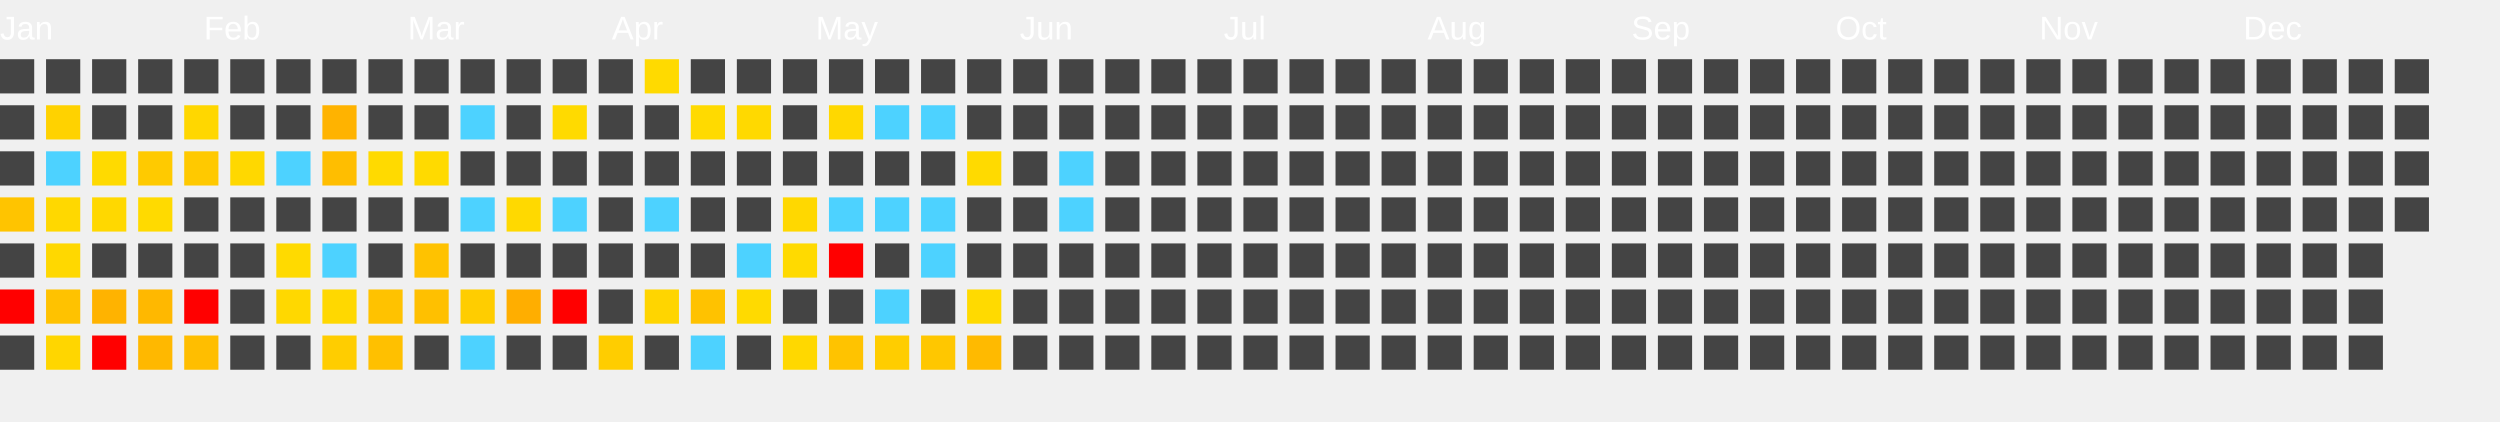
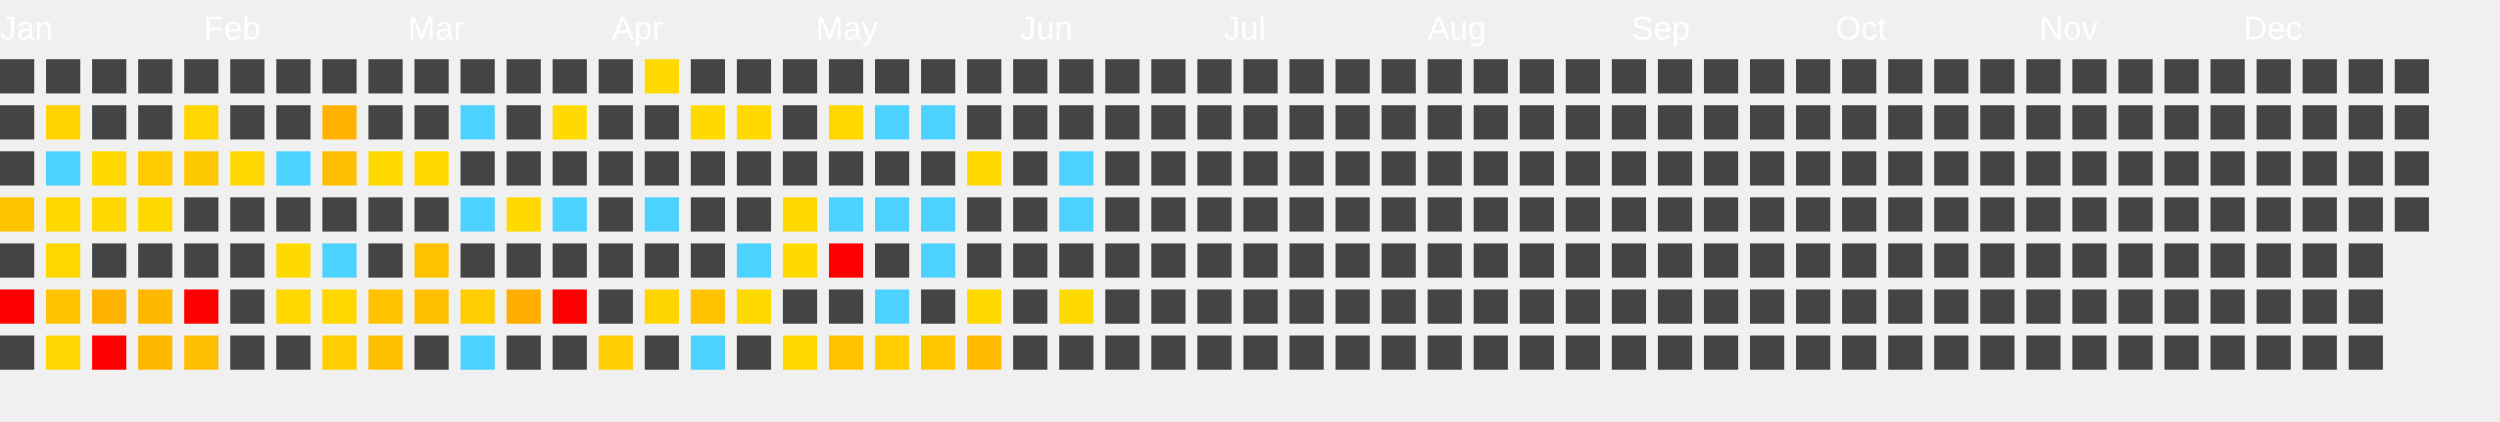
<svg xmlns="http://www.w3.org/2000/svg" baseProfile="full" height="32mm" version="1.1" viewBox="0,0,190,32" width="190mm">
  <defs />
  <rect fill="none" height="32" width="190" x="0" y="0" />
  <text fill="#FFFFFF" style="font-size:2.5px; font-family:Arial" x="0.0" y="3.0">Jan</text>
  <text fill="#FFFFFF" style="font-size:2.5px; font-family:Arial" x="15.5" y="3.0">Feb</text>
  <text fill="#FFFFFF" style="font-size:2.5px; font-family:Arial" x="31.0" y="3.0">Mar</text>
  <text fill="#FFFFFF" style="font-size:2.5px; font-family:Arial" x="46.5" y="3.0">Apr</text>
  <text fill="#FFFFFF" style="font-size:2.5px; font-family:Arial" x="62.0" y="3.0">May</text>
  <text fill="#FFFFFF" style="font-size:2.5px; font-family:Arial" x="77.5" y="3.0">Jun</text>
  <text fill="#FFFFFF" style="font-size:2.5px; font-family:Arial" x="93.0" y="3.0">Jul</text>
  <text fill="#FFFFFF" style="font-size:2.5px; font-family:Arial" x="108.5" y="3.0">Aug</text>
  <text fill="#FFFFFF" style="font-size:2.5px; font-family:Arial" x="124.0" y="3.0">Sep</text>
  <text fill="#FFFFFF" style="font-size:2.5px; font-family:Arial" x="139.5" y="3.0">Oct</text>
  <text fill="#FFFFFF" style="font-size:2.5px; font-family:Arial" x="155.0" y="3.0">Nov</text>
  <text fill="#FFFFFF" style="font-size:2.5px; font-family:Arial" x="170.5" y="3.0">Dec</text>
  <rect fill="#444444" height="2.6" width="2.6" x="0.0" y="4.5" />
  <rect fill="#444444" height="2.6" width="2.6" x="0.0" y="8.0" />
  <rect fill="#444444" height="2.6" width="2.6" x="0.0" y="11.5" />
  <rect fill="#ffc400" height="2.6" width="2.6" x="0.0" y="15.0" />
  <rect fill="#444444" height="2.6" width="2.6" x="0.0" y="18.5" />
  <rect fill="red" height="2.6" width="2.6" x="0.0" y="22.0" />
  <rect fill="#444444" height="2.6" width="2.6" x="0.0" y="25.5" />
  <rect fill="#444444" height="2.6" width="2.6" x="3.5" y="4.5" />
  <rect fill="#ffd200" height="2.6" width="2.6" x="3.5" y="8.0" />
  <rect fill="#4dd2ff" height="2.6" width="2.6" x="3.5" y="11.5" />
  <rect fill="#ffd800" height="2.6" width="2.6" x="3.5" y="15.0" />
  <rect fill="#ffd800" height="2.6" width="2.6" x="3.5" y="18.5" />
  <rect fill="#ffc200" height="2.6" width="2.6" x="3.5" y="22.0" />
  <rect fill="#ffd600" height="2.6" width="2.6" x="3.5" y="25.5" />
  <rect fill="#444444" height="2.6" width="2.6" x="7.0" y="4.5" />
  <rect fill="#444444" height="2.6" width="2.6" x="7.0" y="8.0" />
  <rect fill="#ffda00" height="2.6" width="2.6" x="7.0" y="11.5" />
  <rect fill="#ffd800" height="2.6" width="2.6" x="7.0" y="15.0" />
  <rect fill="#444444" height="2.6" width="2.6" x="7.0" y="18.5" />
  <rect fill="#ffb300" height="2.6" width="2.6" x="7.0" y="22.0" />
  <rect fill="red" height="2.6" width="2.6" x="7.0" y="25.5" />
  <rect fill="#444444" height="2.6" width="2.6" x="10.5" y="4.5" />
  <rect fill="#444444" height="2.6" width="2.6" x="10.5" y="8.0" />
  <rect fill="#ffca00" height="2.6" width="2.6" x="10.5" y="11.5" />
  <rect fill="#ffda00" height="2.6" width="2.6" x="10.5" y="15.0" />
  <rect fill="#444444" height="2.6" width="2.6" x="10.5" y="18.5" />
  <rect fill="#ffb800" height="2.6" width="2.6" x="10.5" y="22.0" />
  <rect fill="#ffb800" height="2.6" width="2.6" x="10.5" y="25.5" />
  <rect fill="#444444" height="2.6" width="2.6" x="14.0" y="4.5" />
  <rect fill="#ffd700" height="2.6" width="2.6" x="14.0" y="8.0" />
  <rect fill="#ffc900" height="2.6" width="2.6" x="14.0" y="11.5" />
  <rect fill="#444444" height="2.6" width="2.6" x="14.0" y="15.0" />
  <rect fill="#444444" height="2.6" width="2.6" x="14.0" y="18.5" />
  <rect fill="red" height="2.6" width="2.6" x="14.0" y="22.0" />
  <rect fill="#ffbe00" height="2.6" width="2.6" x="14.0" y="25.5" />
  <rect fill="#444444" height="2.6" width="2.6" x="17.5" y="4.5" />
  <rect fill="#444444" height="2.6" width="2.6" x="17.5" y="8.0" />
  <rect fill="#ffd800" height="2.6" width="2.6" x="17.5" y="11.5" />
  <rect fill="#444444" height="2.6" width="2.6" x="17.5" y="15.0" />
  <rect fill="#444444" height="2.6" width="2.6" x="17.5" y="18.5" />
  <rect fill="#444444" height="2.6" width="2.6" x="17.5" y="22.0" />
  <rect fill="#444444" height="2.6" width="2.6" x="17.5" y="25.5" />
  <rect fill="#444444" height="2.6" width="2.6" x="21.0" y="4.5" />
  <rect fill="#444444" height="2.6" width="2.6" x="21.0" y="8.0" />
  <rect fill="#4dd2ff" height="2.6" width="2.6" x="21.0" y="11.5" />
  <rect fill="#444444" height="2.6" width="2.6" x="21.0" y="15.0" />
  <rect fill="#ffda00" height="2.6" width="2.6" x="21.0" y="18.5" />
  <rect fill="#ffd800" height="2.6" width="2.6" x="21.0" y="22.0" />
  <rect fill="#444444" height="2.6" width="2.6" x="21.0" y="25.5" />
  <rect fill="#444444" height="2.6" width="2.6" x="24.5" y="4.5" />
  <rect fill="#ffb300" height="2.6" width="2.6" x="24.5" y="8.0" />
  <rect fill="#ffbe00" height="2.6" width="2.6" x="24.5" y="11.5" />
  <rect fill="#444444" height="2.6" width="2.6" x="24.5" y="15.0" />
  <rect fill="#4dd2ff" height="2.6" width="2.6" x="24.5" y="18.5" />
  <rect fill="#ffd800" height="2.6" width="2.6" x="24.5" y="22.0" />
  <rect fill="#ffcd00" height="2.6" width="2.6" x="24.5" y="25.5" />
  <rect fill="#444444" height="2.6" width="2.6" x="28.0" y="4.5" />
  <rect fill="#444444" height="2.6" width="2.6" x="28.0" y="8.0" />
  <rect fill="#ffda00" height="2.6" width="2.6" x="28.0" y="11.5" />
  <rect fill="#444444" height="2.6" width="2.6" x="28.0" y="15.0" />
  <rect fill="#444444" height="2.6" width="2.6" x="28.0" y="18.5" />
  <rect fill="#ffc200" height="2.6" width="2.6" x="28.0" y="22.0" />
  <rect fill="#ffc000" height="2.6" width="2.6" x="28.0" y="25.5" />
  <rect fill="#444444" height="2.6" width="2.6" x="31.5" y="4.5" />
  <rect fill="#444444" height="2.6" width="2.6" x="31.5" y="8.0" />
  <rect fill="#ffda00" height="2.6" width="2.6" x="31.5" y="11.5" />
  <rect fill="#444444" height="2.6" width="2.6" x="31.5" y="15.0" />
  <rect fill="#ffc200" height="2.6" width="2.6" x="31.5" y="18.5" />
  <rect fill="#ffc000" height="2.6" width="2.6" x="31.5" y="22.0" />
  <rect fill="#444444" height="2.6" width="2.6" x="31.5" y="25.5" />
  <rect fill="#444444" height="2.6" width="2.6" x="35.0" y="4.5" />
  <rect fill="#4dd2ff" height="2.6" width="2.6" x="35.0" y="8.0" />
  <rect fill="#444444" height="2.6" width="2.6" x="35.0" y="11.5" />
  <rect fill="#4dd2ff" height="2.6" width="2.6" x="35.0" y="15.0" />
  <rect fill="#444444" height="2.6" width="2.6" x="35.0" y="18.5" />
  <rect fill="#ffcd00" height="2.6" width="2.6" x="35.0" y="22.0" />
  <rect fill="#4dd2ff" height="2.6" width="2.6" x="35.0" y="25.5" />
  <rect fill="#444444" height="2.6" width="2.6" x="38.5" y="4.5" />
  <rect fill="#444444" height="2.6" width="2.6" x="38.5" y="8.0" />
  <rect fill="#444444" height="2.6" width="2.6" x="38.5" y="11.5" />
  <rect fill="#ffd900" height="2.6" width="2.6" x="38.5" y="15.0" />
  <rect fill="#444444" height="2.6" width="2.6" x="38.5" y="18.5" />
  <rect fill="#ffae00" height="2.6" width="2.6" x="38.5" y="22.0" />
  <rect fill="#444444" height="2.6" width="2.6" x="38.5" y="25.5" />
  <rect fill="#444444" height="2.6" width="2.6" x="42.0" y="4.5" />
  <rect fill="#ffda00" height="2.6" width="2.6" x="42.0" y="8.0" />
  <rect fill="#444444" height="2.6" width="2.6" x="42.0" y="11.5" />
  <rect fill="#4dd2ff" height="2.6" width="2.6" x="42.0" y="15.0" />
  <rect fill="#444444" height="2.6" width="2.6" x="42.0" y="18.5" />
  <rect fill="red" height="2.6" width="2.6" x="42.0" y="22.0" />
  <rect fill="#444444" height="2.6" width="2.6" x="42.0" y="25.5" />
  <rect fill="#444444" height="2.6" width="2.6" x="45.5" y="4.5" />
  <rect fill="#444444" height="2.6" width="2.6" x="45.5" y="8.0" />
  <rect fill="#444444" height="2.6" width="2.6" x="45.5" y="11.5" />
  <rect fill="#444444" height="2.6" width="2.6" x="45.5" y="15.0" />
  <rect fill="#444444" height="2.6" width="2.6" x="45.5" y="18.5" />
  <rect fill="#444444" height="2.6" width="2.6" x="45.5" y="22.0" />
  <rect fill="#ffcd00" height="2.6" width="2.6" x="45.5" y="25.5" />
  <rect fill="#ffda00" height="2.6" width="2.6" x="49.0" y="4.5" />
  <rect fill="#444444" height="2.6" width="2.6" x="49.0" y="8.0" />
  <rect fill="#444444" height="2.6" width="2.6" x="49.0" y="11.5" />
  <rect fill="#4dd2ff" height="2.6" width="2.6" x="49.0" y="15.0" />
  <rect fill="#444444" height="2.6" width="2.6" x="49.0" y="18.5" />
  <rect fill="#ffd500" height="2.6" width="2.6" x="49.0" y="22.0" />
  <rect fill="#444444" height="2.6" width="2.6" x="49.0" y="25.5" />
  <rect fill="#444444" height="2.6" width="2.6" x="52.5" y="4.5" />
  <rect fill="#ffda00" height="2.6" width="2.6" x="52.5" y="8.0" />
  <rect fill="#444444" height="2.6" width="2.6" x="52.5" y="11.5" />
  <rect fill="#444444" height="2.6" width="2.6" x="52.5" y="15.0" />
  <rect fill="#444444" height="2.6" width="2.6" x="52.5" y="18.5" />
  <rect fill="#ffc200" height="2.6" width="2.6" x="52.5" y="22.0" />
  <rect fill="#4dd2ff" height="2.6" width="2.6" x="52.5" y="25.5" />
  <rect fill="#444444" height="2.6" width="2.6" x="56.0" y="4.5" />
  <rect fill="#ffd900" height="2.6" width="2.6" x="56.0" y="8.0" />
  <rect fill="#444444" height="2.6" width="2.6" x="56.0" y="11.5" />
  <rect fill="#444444" height="2.6" width="2.6" x="56.0" y="15.0" />
  <rect fill="#4dd2ff" height="2.6" width="2.6" x="56.0" y="18.5" />
  <rect fill="#ffda00" height="2.6" width="2.6" x="56.0" y="22.0" />
  <rect fill="#444444" height="2.6" width="2.6" x="56.0" y="25.5" />
  <rect fill="#444444" height="2.6" width="2.6" x="59.5" y="4.5" />
  <rect fill="#444444" height="2.6" width="2.6" x="59.5" y="8.0" />
  <rect fill="#444444" height="2.6" width="2.6" x="59.5" y="11.5" />
  <rect fill="#ffd800" height="2.6" width="2.6" x="59.5" y="15.0" />
  <rect fill="#ffda00" height="2.6" width="2.6" x="59.5" y="18.5" />
  <rect fill="#444444" height="2.6" width="2.6" x="59.5" y="22.0" />
  <rect fill="#ffd800" height="2.6" width="2.6" x="59.5" y="25.5" />
  <rect fill="#444444" height="2.6" width="2.6" x="63.0" y="4.5" />
  <rect fill="#ffd800" height="2.6" width="2.6" x="63.0" y="8.0" />
  <rect fill="#444444" height="2.6" width="2.6" x="63.0" y="11.5" />
  <rect fill="#4dd2ff" height="2.6" width="2.6" x="63.0" y="15.0" />
  <rect fill="red" height="2.6" width="2.6" x="63.0" y="18.5" />
  <rect fill="#444444" height="2.6" width="2.6" x="63.0" y="22.0" />
  <rect fill="#ffc300" height="2.6" width="2.6" x="63.0" y="25.5" />
  <rect fill="#444444" height="2.6" width="2.6" x="66.5" y="4.5" />
  <rect fill="#4dd2ff" height="2.6" width="2.6" x="66.5" y="8.0" />
  <rect fill="#444444" height="2.6" width="2.6" x="66.5" y="11.5" />
  <rect fill="#4dd2ff" height="2.6" width="2.6" x="66.5" y="15.0" />
  <rect fill="#444444" height="2.6" width="2.6" x="66.5" y="18.5" />
  <rect fill="#4dd2ff" height="2.6" width="2.6" x="66.5" y="22.0" />
  <rect fill="#ffcd00" height="2.6" width="2.6" x="66.5" y="25.5" />
  <rect fill="#444444" height="2.6" width="2.6" x="70.0" y="4.5" />
  <rect fill="#4dd2ff" height="2.6" width="2.6" x="70.0" y="8.0" />
  <rect fill="#444444" height="2.6" width="2.6" x="70.0" y="11.5" />
  <rect fill="#4dd2ff" height="2.6" width="2.6" x="70.0" y="15.0" />
  <rect fill="#4dd2ff" height="2.6" width="2.6" x="70.0" y="18.5" />
  <rect fill="#444444" height="2.6" width="2.6" x="70.0" y="22.0" />
  <rect fill="#ffc700" height="2.6" width="2.6" x="70.0" y="25.5" />
  <rect fill="#444444" height="2.6" width="2.6" x="73.5" y="4.5" />
  <rect fill="#444444" height="2.6" width="2.6" x="73.5" y="8.0" />
  <rect fill="#ffda00" height="2.6" width="2.6" x="73.5" y="11.5" />
  <rect fill="#444444" height="2.6" width="2.6" x="73.5" y="15.0" />
  <rect fill="#444444" height="2.6" width="2.6" x="73.5" y="18.5" />
  <rect fill="#ffda00" height="2.6" width="2.6" x="73.5" y="22.0" />
  <rect fill="#ffba00" height="2.6" width="2.6" x="73.5" y="25.5" />
  <rect fill="#444444" height="2.6" width="2.6" x="77.0" y="4.5" />
  <rect fill="#444444" height="2.6" width="2.6" x="77.0" y="8.0" />
  <rect fill="#444444" height="2.6" width="2.6" x="77.0" y="11.5" />
  <rect fill="#444444" height="2.6" width="2.6" x="77.0" y="15.0" />
  <rect fill="#444444" height="2.6" width="2.6" x="77.0" y="18.5" />
  <rect fill="#444444" height="2.6" width="2.6" x="77.0" y="22.0" />
  <rect fill="#444444" height="2.6" width="2.6" x="77.0" y="25.5" />
  <rect fill="#444444" height="2.6" width="2.6" x="80.5" y="4.5" />
  <rect fill="#444444" height="2.6" width="2.6" x="80.5" y="8.0" />
  <rect fill="#4dd2ff" height="2.6" width="2.6" x="80.5" y="11.5" />
  <rect fill="#4dd2ff" height="2.6" width="2.6" x="80.5" y="15.0" />
  <rect fill="#444444" height="2.6" width="2.6" x="80.5" y="18.5" />
-   <rect fill="#444444" height="2.6" width="2.6" x="80.5" y="22.0" />
+   <rect fill="#ffda00" height="2.6" width="2.6" x="80.5" y="22.0" />
  <rect fill="#444444" height="2.6" width="2.6" x="80.5" y="25.5" />
  <rect fill="#444444" height="2.6" width="2.6" x="84.0" y="4.5" />
  <rect fill="#444444" height="2.6" width="2.6" x="84.0" y="8.0" />
  <rect fill="#444444" height="2.6" width="2.6" x="84.0" y="11.5" />
  <rect fill="#444444" height="2.6" width="2.6" x="84.0" y="15.0" />
  <rect fill="#444444" height="2.6" width="2.6" x="84.0" y="18.5" />
  <rect fill="#444444" height="2.6" width="2.6" x="84.0" y="22.0" />
  <rect fill="#444444" height="2.6" width="2.6" x="84.0" y="25.5" />
  <rect fill="#444444" height="2.6" width="2.6" x="87.5" y="4.5" />
  <rect fill="#444444" height="2.6" width="2.6" x="87.5" y="8.0" />
  <rect fill="#444444" height="2.6" width="2.6" x="87.5" y="11.5" />
  <rect fill="#444444" height="2.6" width="2.6" x="87.5" y="15.0" />
  <rect fill="#444444" height="2.6" width="2.6" x="87.5" y="18.5" />
  <rect fill="#444444" height="2.6" width="2.6" x="87.5" y="22.0" />
  <rect fill="#444444" height="2.6" width="2.6" x="87.5" y="25.5" />
  <rect fill="#444444" height="2.6" width="2.6" x="91.0" y="4.5" />
  <rect fill="#444444" height="2.6" width="2.6" x="91.0" y="8.0" />
  <rect fill="#444444" height="2.6" width="2.6" x="91.0" y="11.5" />
  <rect fill="#444444" height="2.6" width="2.6" x="91.0" y="15.0" />
  <rect fill="#444444" height="2.6" width="2.6" x="91.0" y="18.5" />
  <rect fill="#444444" height="2.6" width="2.6" x="91.0" y="22.0" />
  <rect fill="#444444" height="2.6" width="2.6" x="91.0" y="25.5" />
  <rect fill="#444444" height="2.6" width="2.6" x="94.5" y="4.5" />
  <rect fill="#444444" height="2.6" width="2.6" x="94.5" y="8.0" />
  <rect fill="#444444" height="2.6" width="2.6" x="94.5" y="11.5" />
  <rect fill="#444444" height="2.6" width="2.6" x="94.5" y="15.0" />
  <rect fill="#444444" height="2.6" width="2.6" x="94.5" y="18.5" />
  <rect fill="#444444" height="2.6" width="2.6" x="94.5" y="22.0" />
  <rect fill="#444444" height="2.6" width="2.6" x="94.5" y="25.5" />
  <rect fill="#444444" height="2.6" width="2.6" x="98.0" y="4.5" />
  <rect fill="#444444" height="2.6" width="2.6" x="98.0" y="8.0" />
  <rect fill="#444444" height="2.6" width="2.6" x="98.0" y="11.5" />
  <rect fill="#444444" height="2.6" width="2.6" x="98.0" y="15.0" />
  <rect fill="#444444" height="2.6" width="2.6" x="98.0" y="18.5" />
  <rect fill="#444444" height="2.6" width="2.6" x="98.0" y="22.0" />
  <rect fill="#444444" height="2.6" width="2.6" x="98.0" y="25.5" />
  <rect fill="#444444" height="2.6" width="2.6" x="101.5" y="4.5" />
  <rect fill="#444444" height="2.6" width="2.6" x="101.5" y="8.0" />
  <rect fill="#444444" height="2.6" width="2.6" x="101.5" y="11.5" />
  <rect fill="#444444" height="2.6" width="2.6" x="101.5" y="15.0" />
  <rect fill="#444444" height="2.6" width="2.6" x="101.5" y="18.5" />
  <rect fill="#444444" height="2.6" width="2.6" x="101.5" y="22.0" />
  <rect fill="#444444" height="2.6" width="2.6" x="101.5" y="25.5" />
  <rect fill="#444444" height="2.6" width="2.6" x="105.0" y="4.5" />
  <rect fill="#444444" height="2.6" width="2.6" x="105.0" y="8.0" />
  <rect fill="#444444" height="2.6" width="2.6" x="105.0" y="11.5" />
  <rect fill="#444444" height="2.6" width="2.6" x="105.0" y="15.0" />
  <rect fill="#444444" height="2.6" width="2.6" x="105.0" y="18.5" />
  <rect fill="#444444" height="2.6" width="2.6" x="105.0" y="22.0" />
  <rect fill="#444444" height="2.6" width="2.6" x="105.0" y="25.5" />
  <rect fill="#444444" height="2.6" width="2.6" x="108.5" y="4.5" />
  <rect fill="#444444" height="2.6" width="2.6" x="108.5" y="8.0" />
  <rect fill="#444444" height="2.6" width="2.6" x="108.5" y="11.5" />
  <rect fill="#444444" height="2.6" width="2.6" x="108.5" y="15.0" />
  <rect fill="#444444" height="2.6" width="2.6" x="108.5" y="18.5" />
  <rect fill="#444444" height="2.6" width="2.6" x="108.5" y="22.0" />
  <rect fill="#444444" height="2.6" width="2.6" x="108.5" y="25.5" />
  <rect fill="#444444" height="2.6" width="2.6" x="112.0" y="4.5" />
  <rect fill="#444444" height="2.6" width="2.6" x="112.0" y="8.0" />
  <rect fill="#444444" height="2.6" width="2.6" x="112.0" y="11.5" />
  <rect fill="#444444" height="2.6" width="2.6" x="112.0" y="15.0" />
  <rect fill="#444444" height="2.6" width="2.6" x="112.0" y="18.5" />
  <rect fill="#444444" height="2.6" width="2.6" x="112.0" y="22.0" />
  <rect fill="#444444" height="2.6" width="2.6" x="112.0" y="25.5" />
  <rect fill="#444444" height="2.6" width="2.6" x="115.5" y="4.5" />
  <rect fill="#444444" height="2.6" width="2.6" x="115.5" y="8.0" />
  <rect fill="#444444" height="2.6" width="2.6" x="115.5" y="11.5" />
  <rect fill="#444444" height="2.6" width="2.6" x="115.5" y="15.0" />
  <rect fill="#444444" height="2.6" width="2.6" x="115.5" y="18.5" />
  <rect fill="#444444" height="2.6" width="2.6" x="115.5" y="22.0" />
  <rect fill="#444444" height="2.6" width="2.6" x="115.5" y="25.5" />
  <rect fill="#444444" height="2.6" width="2.6" x="119.0" y="4.5" />
  <rect fill="#444444" height="2.6" width="2.6" x="119.0" y="8.0" />
  <rect fill="#444444" height="2.6" width="2.6" x="119.0" y="11.5" />
  <rect fill="#444444" height="2.6" width="2.6" x="119.0" y="15.0" />
  <rect fill="#444444" height="2.6" width="2.6" x="119.0" y="18.5" />
  <rect fill="#444444" height="2.6" width="2.6" x="119.0" y="22.0" />
  <rect fill="#444444" height="2.6" width="2.6" x="119.0" y="25.5" />
  <rect fill="#444444" height="2.6" width="2.6" x="122.5" y="4.5" />
  <rect fill="#444444" height="2.6" width="2.6" x="122.5" y="8.0" />
  <rect fill="#444444" height="2.6" width="2.6" x="122.5" y="11.5" />
  <rect fill="#444444" height="2.6" width="2.6" x="122.5" y="15.0" />
  <rect fill="#444444" height="2.6" width="2.6" x="122.5" y="18.5" />
  <rect fill="#444444" height="2.6" width="2.6" x="122.5" y="22.0" />
  <rect fill="#444444" height="2.6" width="2.6" x="122.5" y="25.5" />
  <rect fill="#444444" height="2.6" width="2.6" x="126.0" y="4.5" />
  <rect fill="#444444" height="2.6" width="2.6" x="126.0" y="8.0" />
  <rect fill="#444444" height="2.6" width="2.6" x="126.0" y="11.5" />
  <rect fill="#444444" height="2.6" width="2.6" x="126.0" y="15.0" />
  <rect fill="#444444" height="2.6" width="2.6" x="126.0" y="18.5" />
  <rect fill="#444444" height="2.6" width="2.6" x="126.0" y="22.0" />
  <rect fill="#444444" height="2.6" width="2.6" x="126.0" y="25.5" />
  <rect fill="#444444" height="2.6" width="2.6" x="129.5" y="4.5" />
  <rect fill="#444444" height="2.6" width="2.6" x="129.5" y="8.0" />
  <rect fill="#444444" height="2.6" width="2.6" x="129.5" y="11.5" />
  <rect fill="#444444" height="2.6" width="2.6" x="129.5" y="15.0" />
  <rect fill="#444444" height="2.6" width="2.6" x="129.5" y="18.5" />
  <rect fill="#444444" height="2.6" width="2.6" x="129.5" y="22.0" />
  <rect fill="#444444" height="2.6" width="2.6" x="129.5" y="25.5" />
  <rect fill="#444444" height="2.6" width="2.6" x="133.0" y="4.5" />
  <rect fill="#444444" height="2.6" width="2.6" x="133.0" y="8.0" />
  <rect fill="#444444" height="2.6" width="2.6" x="133.0" y="11.5" />
  <rect fill="#444444" height="2.6" width="2.6" x="133.0" y="15.0" />
  <rect fill="#444444" height="2.6" width="2.6" x="133.0" y="18.5" />
  <rect fill="#444444" height="2.6" width="2.6" x="133.0" y="22.0" />
  <rect fill="#444444" height="2.6" width="2.6" x="133.0" y="25.5" />
  <rect fill="#444444" height="2.6" width="2.6" x="136.5" y="4.5" />
  <rect fill="#444444" height="2.6" width="2.6" x="136.5" y="8.0" />
  <rect fill="#444444" height="2.6" width="2.6" x="136.5" y="11.5" />
  <rect fill="#444444" height="2.6" width="2.6" x="136.5" y="15.0" />
  <rect fill="#444444" height="2.6" width="2.6" x="136.5" y="18.5" />
  <rect fill="#444444" height="2.6" width="2.6" x="136.5" y="22.0" />
  <rect fill="#444444" height="2.6" width="2.6" x="136.5" y="25.5" />
  <rect fill="#444444" height="2.6" width="2.6" x="140.0" y="4.5" />
  <rect fill="#444444" height="2.6" width="2.6" x="140.0" y="8.0" />
  <rect fill="#444444" height="2.6" width="2.6" x="140.0" y="11.5" />
  <rect fill="#444444" height="2.6" width="2.6" x="140.0" y="15.0" />
  <rect fill="#444444" height="2.6" width="2.6" x="140.0" y="18.5" />
  <rect fill="#444444" height="2.6" width="2.6" x="140.0" y="22.0" />
  <rect fill="#444444" height="2.6" width="2.6" x="140.0" y="25.5" />
  <rect fill="#444444" height="2.6" width="2.6" x="143.5" y="4.5" />
  <rect fill="#444444" height="2.6" width="2.6" x="143.5" y="8.0" />
  <rect fill="#444444" height="2.6" width="2.6" x="143.5" y="11.5" />
  <rect fill="#444444" height="2.6" width="2.6" x="143.5" y="15.0" />
  <rect fill="#444444" height="2.6" width="2.6" x="143.5" y="18.5" />
  <rect fill="#444444" height="2.6" width="2.6" x="143.5" y="22.0" />
  <rect fill="#444444" height="2.6" width="2.6" x="143.5" y="25.5" />
  <rect fill="#444444" height="2.6" width="2.6" x="147.0" y="4.5" />
  <rect fill="#444444" height="2.6" width="2.6" x="147.0" y="8.0" />
  <rect fill="#444444" height="2.6" width="2.6" x="147.0" y="11.5" />
  <rect fill="#444444" height="2.6" width="2.6" x="147.0" y="15.0" />
  <rect fill="#444444" height="2.6" width="2.6" x="147.0" y="18.5" />
  <rect fill="#444444" height="2.6" width="2.6" x="147.0" y="22.0" />
  <rect fill="#444444" height="2.6" width="2.6" x="147.0" y="25.5" />
  <rect fill="#444444" height="2.6" width="2.6" x="150.5" y="4.5" />
  <rect fill="#444444" height="2.6" width="2.6" x="150.5" y="8.0" />
  <rect fill="#444444" height="2.6" width="2.6" x="150.5" y="11.5" />
  <rect fill="#444444" height="2.6" width="2.6" x="150.5" y="15.0" />
  <rect fill="#444444" height="2.6" width="2.6" x="150.5" y="18.5" />
  <rect fill="#444444" height="2.6" width="2.6" x="150.5" y="22.0" />
  <rect fill="#444444" height="2.6" width="2.6" x="150.5" y="25.5" />
  <rect fill="#444444" height="2.6" width="2.6" x="154.0" y="4.5" />
  <rect fill="#444444" height="2.6" width="2.6" x="154.0" y="8.0" />
  <rect fill="#444444" height="2.6" width="2.6" x="154.0" y="11.5" />
  <rect fill="#444444" height="2.6" width="2.6" x="154.0" y="15.0" />
  <rect fill="#444444" height="2.6" width="2.6" x="154.0" y="18.5" />
  <rect fill="#444444" height="2.6" width="2.6" x="154.0" y="22.0" />
  <rect fill="#444444" height="2.6" width="2.6" x="154.0" y="25.5" />
  <rect fill="#444444" height="2.6" width="2.6" x="157.5" y="4.5" />
  <rect fill="#444444" height="2.6" width="2.6" x="157.5" y="8.0" />
  <rect fill="#444444" height="2.6" width="2.6" x="157.5" y="11.5" />
  <rect fill="#444444" height="2.6" width="2.6" x="157.5" y="15.0" />
  <rect fill="#444444" height="2.6" width="2.6" x="157.5" y="18.5" />
  <rect fill="#444444" height="2.6" width="2.6" x="157.5" y="22.0" />
  <rect fill="#444444" height="2.6" width="2.6" x="157.5" y="25.5" />
  <rect fill="#444444" height="2.6" width="2.6" x="161.0" y="4.5" />
  <rect fill="#444444" height="2.6" width="2.6" x="161.0" y="8.0" />
  <rect fill="#444444" height="2.6" width="2.6" x="161.0" y="11.5" />
  <rect fill="#444444" height="2.6" width="2.6" x="161.0" y="15.0" />
  <rect fill="#444444" height="2.6" width="2.6" x="161.0" y="18.5" />
  <rect fill="#444444" height="2.6" width="2.6" x="161.0" y="22.0" />
  <rect fill="#444444" height="2.6" width="2.6" x="161.0" y="25.5" />
  <rect fill="#444444" height="2.6" width="2.6" x="164.5" y="4.5" />
  <rect fill="#444444" height="2.6" width="2.6" x="164.5" y="8.0" />
  <rect fill="#444444" height="2.6" width="2.6" x="164.5" y="11.5" />
  <rect fill="#444444" height="2.6" width="2.6" x="164.5" y="15.0" />
  <rect fill="#444444" height="2.6" width="2.6" x="164.5" y="18.5" />
  <rect fill="#444444" height="2.6" width="2.6" x="164.5" y="22.0" />
  <rect fill="#444444" height="2.6" width="2.6" x="164.5" y="25.5" />
  <rect fill="#444444" height="2.6" width="2.6" x="168.0" y="4.5" />
  <rect fill="#444444" height="2.6" width="2.6" x="168.0" y="8.0" />
  <rect fill="#444444" height="2.6" width="2.6" x="168.0" y="11.5" />
  <rect fill="#444444" height="2.6" width="2.6" x="168.0" y="15.0" />
  <rect fill="#444444" height="2.6" width="2.6" x="168.0" y="18.5" />
  <rect fill="#444444" height="2.6" width="2.6" x="168.0" y="22.0" />
  <rect fill="#444444" height="2.6" width="2.6" x="168.0" y="25.5" />
  <rect fill="#444444" height="2.6" width="2.6" x="171.5" y="4.5" />
  <rect fill="#444444" height="2.6" width="2.6" x="171.5" y="8.0" />
  <rect fill="#444444" height="2.6" width="2.6" x="171.5" y="11.5" />
  <rect fill="#444444" height="2.6" width="2.6" x="171.5" y="15.0" />
  <rect fill="#444444" height="2.6" width="2.6" x="171.5" y="18.5" />
  <rect fill="#444444" height="2.6" width="2.6" x="171.5" y="22.0" />
  <rect fill="#444444" height="2.6" width="2.6" x="171.5" y="25.5" />
  <rect fill="#444444" height="2.6" width="2.6" x="175.0" y="4.5" />
  <rect fill="#444444" height="2.6" width="2.6" x="175.0" y="8.0" />
  <rect fill="#444444" height="2.6" width="2.6" x="175.0" y="11.5" />
  <rect fill="#444444" height="2.6" width="2.6" x="175.0" y="15.0" />
  <rect fill="#444444" height="2.6" width="2.6" x="175.0" y="18.5" />
  <rect fill="#444444" height="2.6" width="2.6" x="175.0" y="22.0" />
  <rect fill="#444444" height="2.6" width="2.6" x="175.0" y="25.5" />
  <rect fill="#444444" height="2.6" width="2.6" x="178.5" y="4.5" />
  <rect fill="#444444" height="2.6" width="2.6" x="178.5" y="8.0" />
  <rect fill="#444444" height="2.6" width="2.6" x="178.5" y="11.5" />
  <rect fill="#444444" height="2.6" width="2.6" x="178.5" y="15.0" />
  <rect fill="#444444" height="2.6" width="2.6" x="178.5" y="18.5" />
  <rect fill="#444444" height="2.6" width="2.6" x="178.5" y="22.0" />
  <rect fill="#444444" height="2.6" width="2.6" x="178.5" y="25.5" />
  <rect fill="#444444" height="2.6" width="2.6" x="182.0" y="4.5" />
  <rect fill="#444444" height="2.6" width="2.6" x="182.0" y="8.0" />
  <rect fill="#444444" height="2.6" width="2.6" x="182.0" y="11.5" />
  <rect fill="#444444" height="2.6" width="2.6" x="182.0" y="15.0" />
</svg>
